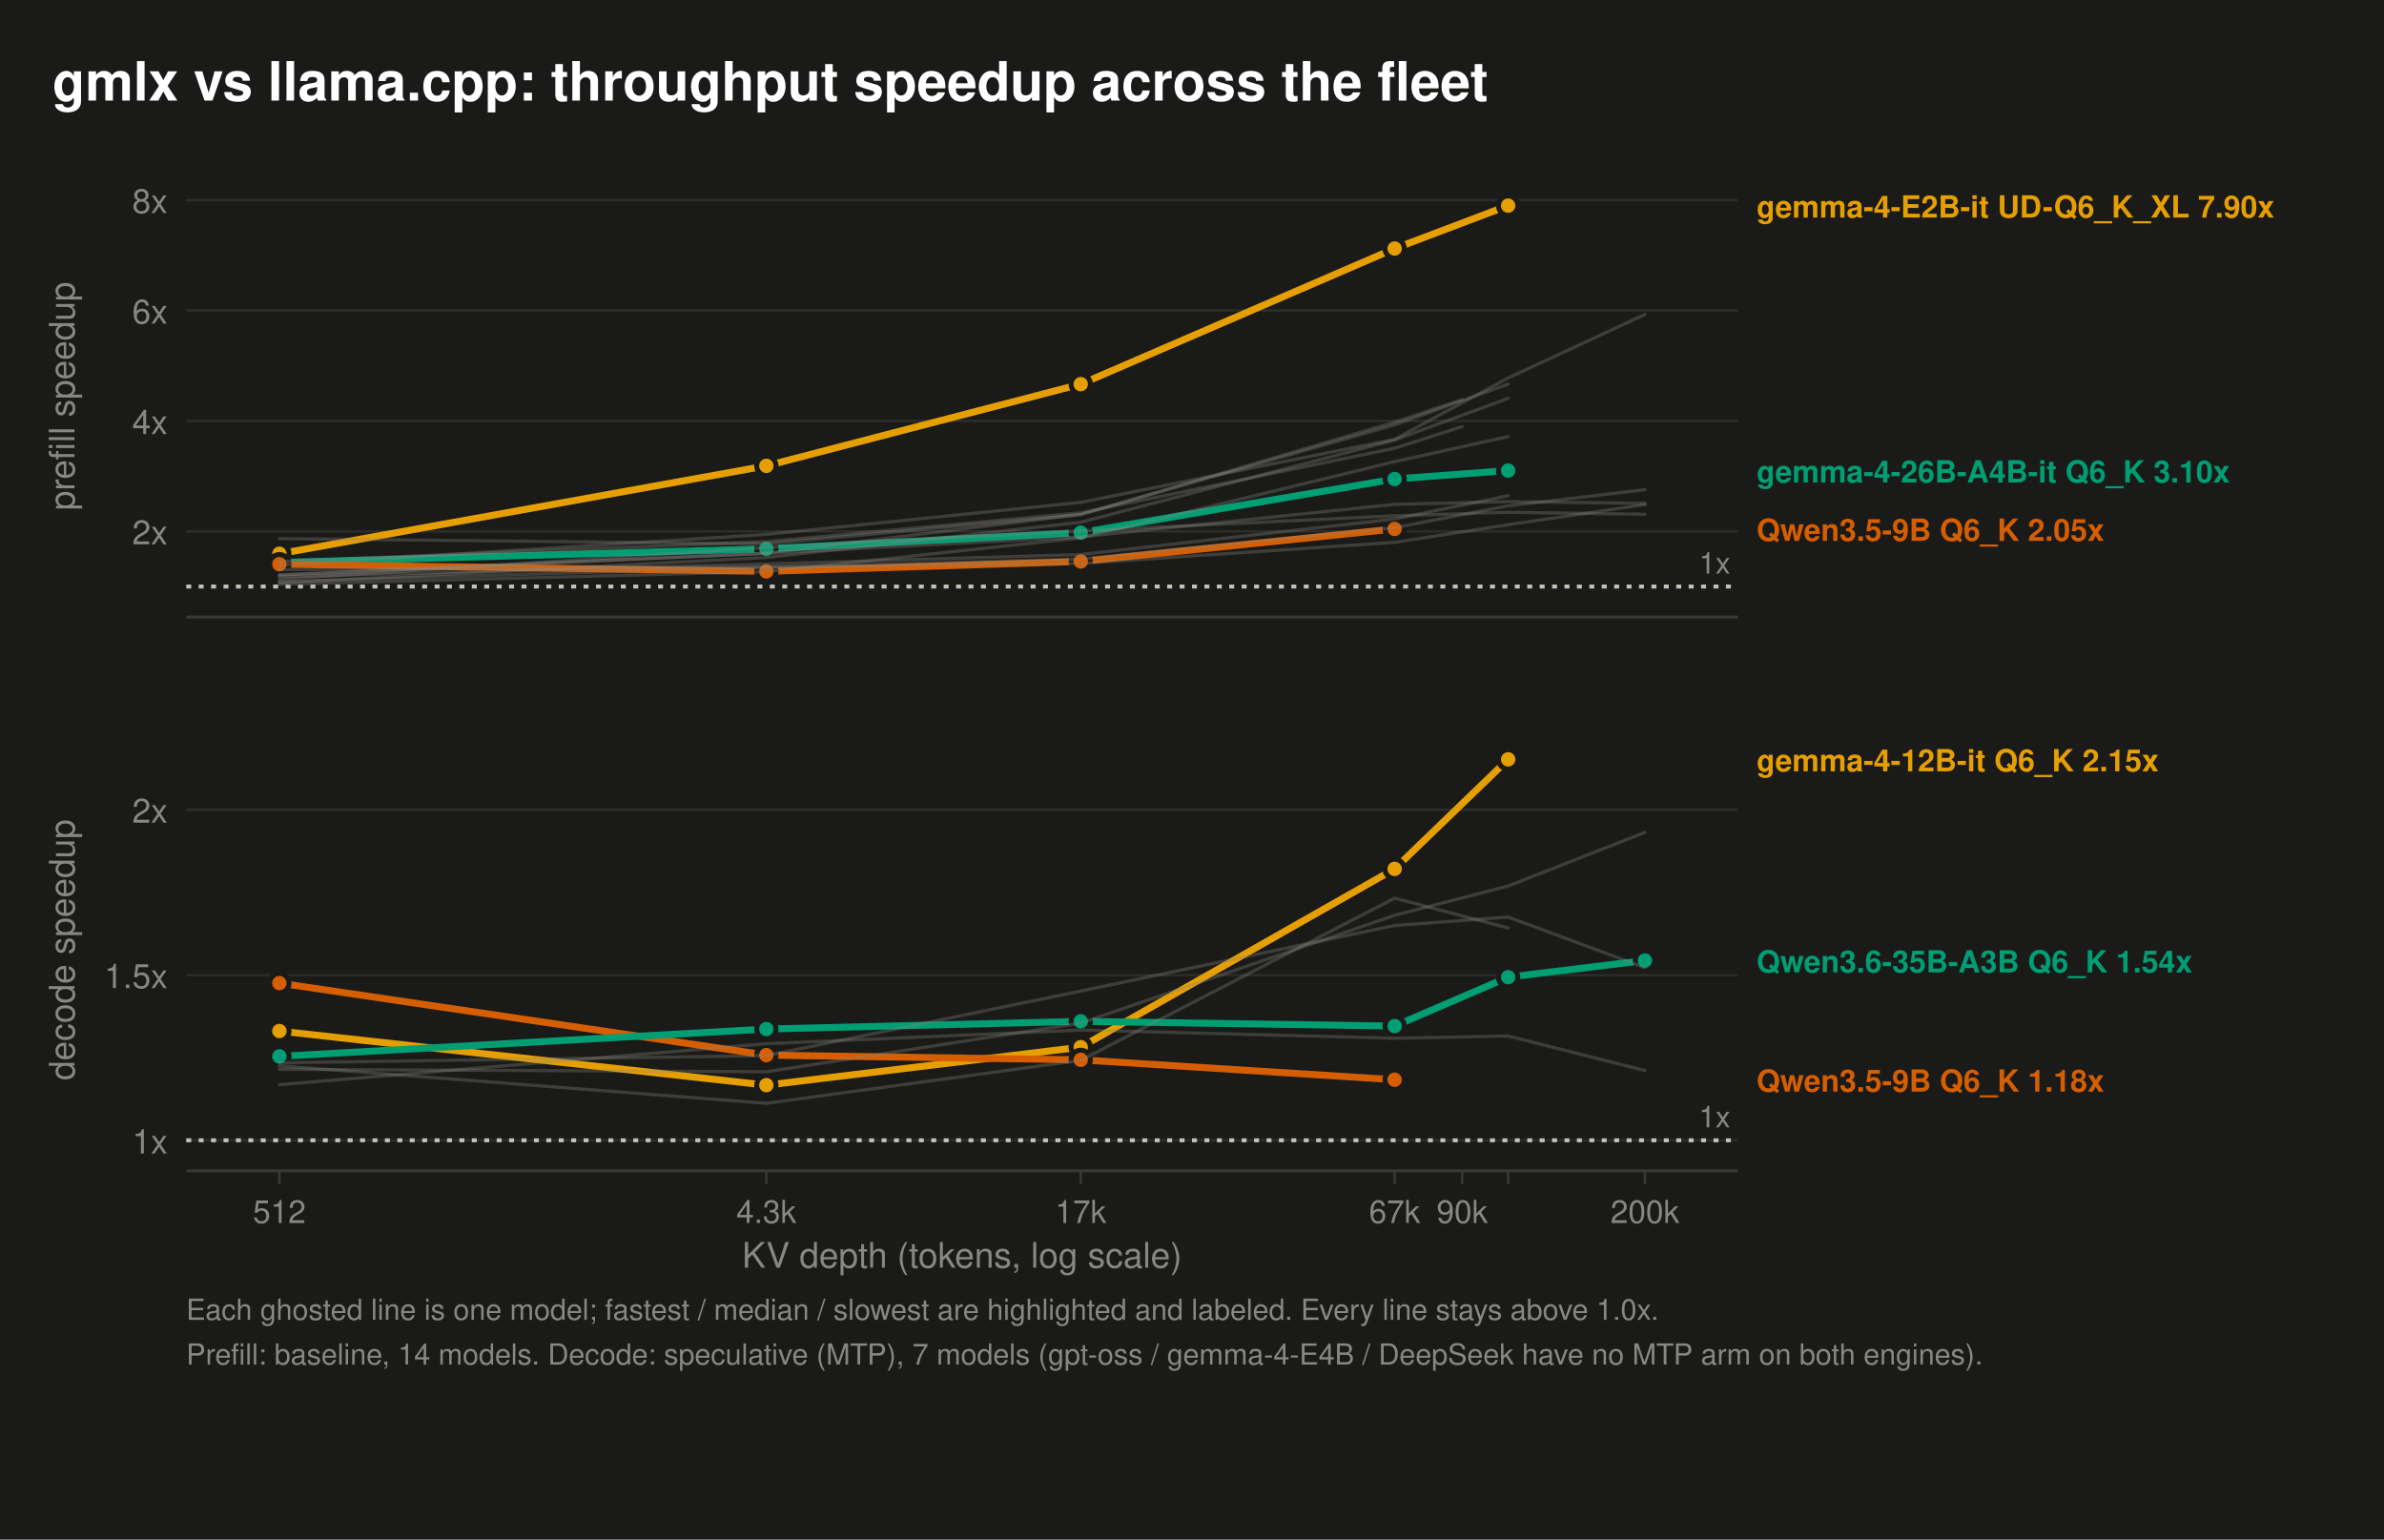
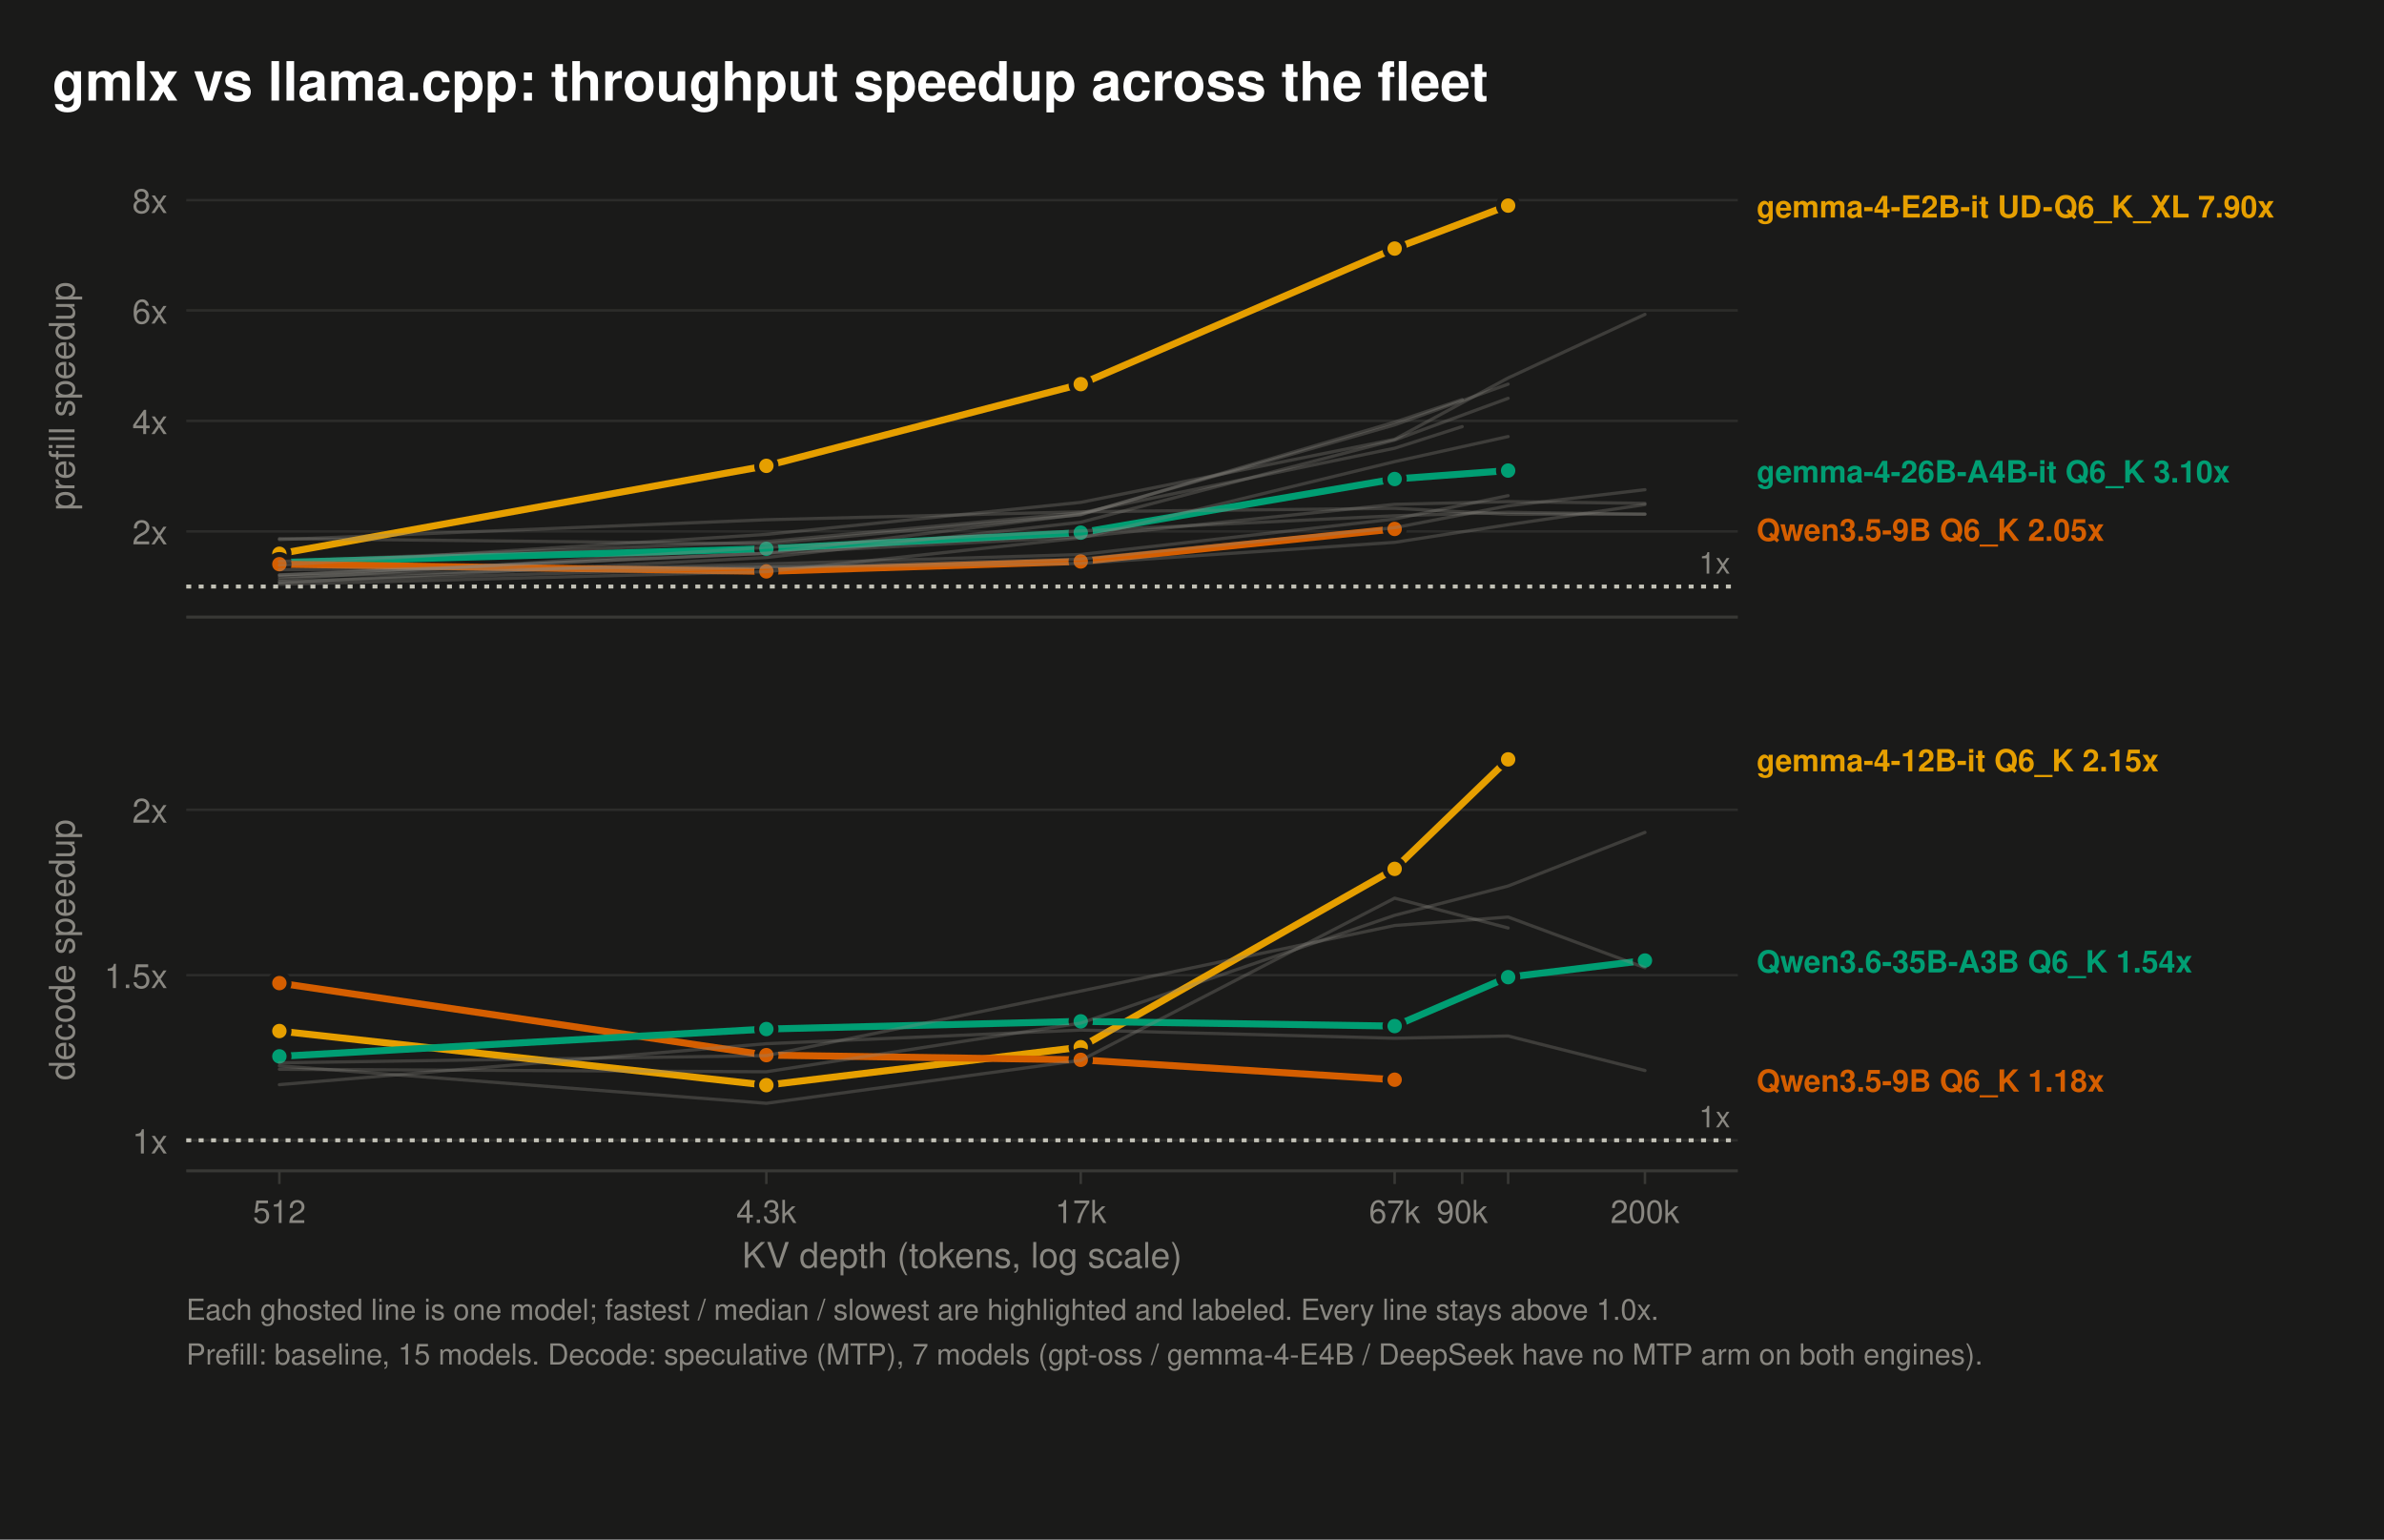
<svg xmlns="http://www.w3.org/2000/svg" width="960" height="620" viewBox="0 0 960 620" font-family="system-ui, -apple-system, 'Segoe UI', Helvetica, Arial, sans-serif">
  <rect x="0" y="0" width="960" height="620" fill="#1a1a19" />
  <text x="21.0" y="40.5" font-size="21.8" fill="#ffffff" font-weight="600">gmlx vs llama.cpp: throughput speedup across the fleet</text>
  <line x1="75.0" y1="214.0" x2="699.8" y2="214.0" stroke="#2c2c2a" stroke-width="1.0" />
  <text x="67.5" y="219.2" font-size="13.5" fill="#898781" text-anchor="end" style="font-variant-numeric: tabular-nums">2x</text>
  <line x1="75.0" y1="169.5" x2="699.8" y2="169.5" stroke="#2c2c2a" stroke-width="1.0" />
  <text x="67.5" y="174.8" font-size="13.5" fill="#898781" text-anchor="end" style="font-variant-numeric: tabular-nums">4x</text>
  <line x1="75.0" y1="125.0" x2="699.8" y2="125.0" stroke="#2c2c2a" stroke-width="1.0" />
  <text x="67.5" y="130.3" font-size="13.5" fill="#898781" text-anchor="end" style="font-variant-numeric: tabular-nums">6x</text>
  <line x1="75.0" y1="80.6" x2="699.8" y2="80.6" stroke="#2c2c2a" stroke-width="1.0" />
  <text x="67.5" y="85.8" font-size="13.5" fill="#898781" text-anchor="end" style="font-variant-numeric: tabular-nums">8x</text>
  <line x1="75.0" y1="248.5" x2="699.8" y2="248.5" stroke="#383835" stroke-width="1.2" />
  <line x1="75.0" y1="236.2" x2="699.8" y2="236.2" stroke="#c3c2b7" stroke-width="1.6" stroke-dasharray="2,3" />
  <text x="696.8" y="231.0" font-size="12.0" fill="#898781" text-anchor="end">1x</text>
  <line x1="112.5" y1="248.5" x2="112.5" y2="248.5" stroke="#383835" stroke-width="1.0" />
  <line x1="308.6" y1="248.5" x2="308.6" y2="248.5" stroke="#383835" stroke-width="1.0" />
  <line x1="435.2" y1="248.5" x2="435.2" y2="248.5" stroke="#383835" stroke-width="1.0" />
  <line x1="561.6" y1="248.5" x2="561.6" y2="248.5" stroke="#383835" stroke-width="1.0" />
  <line x1="588.8" y1="248.5" x2="588.8" y2="248.5" stroke="#383835" stroke-width="1.0" />
  <line x1="607.3" y1="248.5" x2="607.3" y2="248.5" stroke="#383835" stroke-width="1.0" />
  <line x1="662.4" y1="248.5" x2="662.4" y2="248.5" stroke="#383835" stroke-width="1.0" />
  <path d="M112.5,226.5 L308.6,221.0 L435.2,214.5 L561.6,192.9 L607.3,189.5" fill="none" stroke="#009e73" stroke-width="2.8" stroke-linejoin="round" stroke-linecap="round" />
  <circle cx="112.5" cy="226.5" r="3.9" fill="#009e73" stroke="#1a1a19" stroke-width="2.0" />
  <circle cx="308.6" cy="221.0" r="3.9" fill="#009e73" stroke="#1a1a19" stroke-width="2.0" />
  <circle cx="435.2" cy="214.5" r="3.9" fill="#009e73" stroke="#1a1a19" stroke-width="2.0" />
  <circle cx="561.6" cy="192.9" r="3.9" fill="#009e73" stroke="#1a1a19" stroke-width="2.0" />
  <circle cx="607.3" cy="189.5" r="3.9" fill="#009e73" stroke="#1a1a19" stroke-width="2.0" />
  <path d="M112.5,223.0 L308.6,187.6 L435.2,154.7 L561.6,100.1 L607.3,82.8" fill="none" stroke="#e69f00" stroke-width="2.8" stroke-linejoin="round" stroke-linecap="round" />
  <circle cx="112.5" cy="223.0" r="3.9" fill="#e69f00" stroke="#1a1a19" stroke-width="2.0" />
  <circle cx="308.6" cy="187.6" r="3.9" fill="#e69f00" stroke="#1a1a19" stroke-width="2.0" />
  <circle cx="435.2" cy="154.7" r="3.9" fill="#e69f00" stroke="#1a1a19" stroke-width="2.0" />
  <circle cx="561.6" cy="100.1" r="3.9" fill="#e69f00" stroke="#1a1a19" stroke-width="2.0" />
  <circle cx="607.3" cy="82.8" r="3.9" fill="#e69f00" stroke="#1a1a19" stroke-width="2.0" />
  <path d="M112.5,227.2 L308.6,230.1 L435.2,226.1 L561.6,213.0" fill="none" stroke="#d55e00" stroke-width="2.8" stroke-linejoin="round" stroke-linecap="round" />
  <circle cx="112.5" cy="227.2" r="3.9" fill="#d55e00" stroke="#1a1a19" stroke-width="2.0" />
  <circle cx="308.6" cy="230.1" r="3.9" fill="#d55e00" stroke="#1a1a19" stroke-width="2.0" />
  <circle cx="435.2" cy="226.1" r="3.9" fill="#d55e00" stroke="#1a1a19" stroke-width="2.0" />
  <circle cx="561.6" cy="213.0" r="3.9" fill="#d55e00" stroke="#1a1a19" stroke-width="2.0" />
  <path d="M112.5,231.6 L308.6,222.8 L435.2,207.1 L561.6,171.1 L607.3,154.7" fill="none" stroke="#898781" stroke-width="1.3" opacity="0.32" stroke-linejoin="round" stroke-linecap="round" />
  <path d="M112.5,235.3 L308.6,230.2 L435.2,216.6 L561.6,185.9 L607.3,175.8" fill="none" stroke="#898781" stroke-width="1.3" opacity="0.32" stroke-linejoin="round" stroke-linecap="round" />
+   <path d="M112.5,217.3 L308.6,209.3 L435.2,206.1 L561.6,204.7 L607.3,207.1 L662.4,207.0" fill="none" stroke="#898781" stroke-width="1.3" opacity="0.32" stroke-linejoin="round" stroke-linecap="round" />
  <path d="M112.5,232.3 L308.6,227.1 L435.2,223.3 L561.6,209.0 L607.3,199.6" fill="none" stroke="#898781" stroke-width="1.3" opacity="0.32" stroke-linejoin="round" stroke-linecap="round" />
  <path d="M112.5,229.4 L308.6,228.4 L435.2,225.1 L561.6,212.5 L607.3,203.7 L662.4,197.2" fill="none" stroke="#898781" stroke-width="1.3" opacity="0.32" stroke-linejoin="round" stroke-linecap="round" />
  <path d="M112.5,234.7 L308.6,224.5 L435.2,210.3 L561.6,177.2 L607.3,160.4" fill="none" stroke="#898781" stroke-width="1.3" opacity="0.32" stroke-linejoin="round" stroke-linecap="round" />
  <path d="M112.5,226.1 L308.6,218.1 L435.2,206.5 L561.6,180.5 L588.8,171.8" fill="none" stroke="#898781" stroke-width="1.3" opacity="0.32" stroke-linejoin="round" stroke-linecap="round" />
  <path d="M112.5,216.9 L308.6,219.0 L435.2,207.3 L561.6,170.0 L588.8,160.9" fill="none" stroke="#898781" stroke-width="1.3" opacity="0.32" stroke-linejoin="round" stroke-linecap="round" />
  <path d="M112.5,233.3 L308.6,220.4 L435.2,213.8 L561.6,207.7 L607.3,206.3 L662.4,207.1" fill="none" stroke="#898781" stroke-width="1.3" opacity="0.32" stroke-linejoin="round" stroke-linecap="round" />
  <path d="M112.5,234.2 L308.6,228.4 L435.2,226.9 L561.6,218.4 L607.3,211.3 L662.4,203.2" fill="none" stroke="#898781" stroke-width="1.3" opacity="0.32" stroke-linejoin="round" stroke-linecap="round" />
  <path d="M112.5,231.5 L308.6,222.8 L435.2,216.2 L561.6,203.1 L607.3,202.0 L662.4,202.7" fill="none" stroke="#898781" stroke-width="1.3" opacity="0.32" stroke-linejoin="round" stroke-linecap="round" />
  <path d="M112.5,227.6 L308.6,215.2 L435.2,202.3 L561.6,176.9 L607.3,152.2 L662.4,126.6" fill="none" stroke="#898781" stroke-width="1.3" opacity="0.32" stroke-linejoin="round" stroke-linecap="round" />
  <text x="30.0" y="159.5" font-size="14.2" fill="#898781" text-anchor="middle" transform="rotate(-90.0 30.0 159.5)">prefill speedup</text>
  <text x="707.3" y="87.6" font-size="12.3" fill="#e69f00" font-weight="600">gemma-4-E2B-it UD-Q6_K_XL 7.90x</text>
  <text x="707.3" y="194.3" font-size="12.3" fill="#009e73" font-weight="600">gemma-4-26B-A4B-it Q6_K 3.10x</text>
  <text x="707.3" y="217.8" font-size="12.3" fill="#d55e00" font-weight="600">Qwen3.5-9B Q6_K 2.05x</text>
  <line x1="75.0" y1="459.2" x2="699.8" y2="459.2" stroke="#2c2c2a" stroke-width="1.0" />
  <text x="67.5" y="464.5" font-size="13.5" fill="#898781" text-anchor="end" style="font-variant-numeric: tabular-nums">1x</text>
  <line x1="75.0" y1="392.7" x2="699.8" y2="392.7" stroke="#2c2c2a" stroke-width="1.0" />
  <text x="67.5" y="397.9" font-size="13.5" fill="#898781" text-anchor="end" style="font-variant-numeric: tabular-nums">1.5x</text>
  <line x1="75.0" y1="326.1" x2="699.8" y2="326.1" stroke="#2c2c2a" stroke-width="1.0" />
  <text x="67.5" y="331.3" font-size="13.5" fill="#898781" text-anchor="end" style="font-variant-numeric: tabular-nums">2x</text>
  <line x1="75.0" y1="471.5" x2="699.8" y2="471.5" stroke="#383835" stroke-width="1.2" />
  <line x1="75.0" y1="459.2" x2="699.8" y2="459.2" stroke="#c3c2b7" stroke-width="1.6" stroke-dasharray="2,3" />
  <text x="696.8" y="454.0" font-size="12.0" fill="#898781" text-anchor="end">1x</text>
  <line x1="112.5" y1="471.5" x2="112.5" y2="476.8" stroke="#383835" stroke-width="1.0" />
  <text x="112.5" y="492.5" font-size="12.8" fill="#898781" text-anchor="middle" style="font-variant-numeric: tabular-nums">512</text>
  <line x1="308.6" y1="471.5" x2="308.6" y2="476.8" stroke="#383835" stroke-width="1.0" />
  <text x="308.6" y="492.5" font-size="12.8" fill="#898781" text-anchor="middle" style="font-variant-numeric: tabular-nums">4.3k</text>
  <line x1="435.2" y1="471.5" x2="435.2" y2="476.8" stroke="#383835" stroke-width="1.0" />
  <text x="435.2" y="492.5" font-size="12.8" fill="#898781" text-anchor="middle" style="font-variant-numeric: tabular-nums">17k</text>
  <line x1="561.6" y1="471.5" x2="561.6" y2="476.8" stroke="#383835" stroke-width="1.0" />
  <text x="561.6" y="492.5" font-size="12.8" fill="#898781" text-anchor="middle" style="font-variant-numeric: tabular-nums">67k</text>
  <line x1="588.8" y1="471.5" x2="588.8" y2="476.8" stroke="#383835" stroke-width="1.0" />
  <text x="588.8" y="492.5" font-size="12.8" fill="#898781" text-anchor="middle" style="font-variant-numeric: tabular-nums">90k</text>
  <line x1="607.3" y1="471.5" x2="607.3" y2="476.8" stroke="#383835" stroke-width="1.0" />
  <line x1="662.4" y1="471.5" x2="662.4" y2="476.8" stroke="#383835" stroke-width="1.0" />
  <text x="662.4" y="492.5" font-size="12.8" fill="#898781" text-anchor="middle" style="font-variant-numeric: tabular-nums">200k</text>
  <path d="M112.5,415.2 L308.6,437.0 L435.2,421.7 L561.6,349.9 L607.3,305.8" fill="none" stroke="#e69f00" stroke-width="2.8" stroke-linejoin="round" stroke-linecap="round" />
  <circle cx="112.5" cy="415.2" r="3.9" fill="#e69f00" stroke="#1a1a19" stroke-width="2.0" />
  <circle cx="308.6" cy="437.0" r="3.9" fill="#e69f00" stroke="#1a1a19" stroke-width="2.0" />
  <circle cx="435.2" cy="421.7" r="3.9" fill="#e69f00" stroke="#1a1a19" stroke-width="2.0" />
  <circle cx="561.6" cy="349.9" r="3.9" fill="#e69f00" stroke="#1a1a19" stroke-width="2.0" />
  <circle cx="607.3" cy="305.8" r="3.9" fill="#e69f00" stroke="#1a1a19" stroke-width="2.0" />
  <path d="M112.5,395.9 L308.6,424.9 L435.2,426.8 L561.6,434.8" fill="none" stroke="#d55e00" stroke-width="2.8" stroke-linejoin="round" stroke-linecap="round" />
  <circle cx="112.5" cy="395.9" r="3.9" fill="#d55e00" stroke="#1a1a19" stroke-width="2.0" />
  <circle cx="308.6" cy="424.9" r="3.9" fill="#d55e00" stroke="#1a1a19" stroke-width="2.0" />
  <circle cx="435.2" cy="426.8" r="3.9" fill="#d55e00" stroke="#1a1a19" stroke-width="2.0" />
  <circle cx="561.6" cy="434.8" r="3.9" fill="#d55e00" stroke="#1a1a19" stroke-width="2.0" />
  <path d="M112.5,425.4 L308.6,414.4 L435.2,411.3 L561.6,413.2 L607.3,393.5 L662.4,386.8" fill="none" stroke="#009e73" stroke-width="2.8" stroke-linejoin="round" stroke-linecap="round" />
  <circle cx="112.5" cy="425.4" r="3.9" fill="#009e73" stroke="#1a1a19" stroke-width="2.0" />
  <circle cx="308.6" cy="414.4" r="3.9" fill="#009e73" stroke="#1a1a19" stroke-width="2.0" />
  <circle cx="435.2" cy="411.3" r="3.9" fill="#009e73" stroke="#1a1a19" stroke-width="2.0" />
  <circle cx="561.6" cy="413.2" r="3.9" fill="#009e73" stroke="#1a1a19" stroke-width="2.0" />
  <circle cx="607.3" cy="393.5" r="3.9" fill="#009e73" stroke="#1a1a19" stroke-width="2.0" />
  <circle cx="662.4" cy="386.8" r="3.9" fill="#009e73" stroke="#1a1a19" stroke-width="2.0" />
  <path d="M112.5,429.2 L308.6,444.3 L435.2,427.0 L561.6,361.7 L607.3,373.7" fill="none" stroke="#898781" stroke-width="1.3" opacity="0.32" stroke-linejoin="round" stroke-linecap="round" />
  <path d="M112.5,430.6 L308.6,431.6 L435.2,412.0 L561.6,368.6 L607.3,356.8 L662.4,335.2" fill="none" stroke="#898781" stroke-width="1.3" opacity="0.32" stroke-linejoin="round" stroke-linecap="round" />
  <path d="M112.5,428.0 L308.6,425.1 L435.2,399.1 L561.6,372.7 L607.3,369.3 L662.4,389.7" fill="none" stroke="#898781" stroke-width="1.3" opacity="0.32" stroke-linejoin="round" stroke-linecap="round" />
  <path d="M112.5,436.8 L308.6,420.3 L435.2,414.8 L561.6,418.1 L607.3,417.2 L662.4,431.1" fill="none" stroke="#898781" stroke-width="1.3" opacity="0.32" stroke-linejoin="round" stroke-linecap="round" />
  <text x="30.0" y="382.5" font-size="14.2" fill="#898781" text-anchor="middle" transform="rotate(-90.0 30.0 382.5)">decode speedup</text>
  <text x="707.3" y="310.6" font-size="12.3" fill="#e69f00" font-weight="600">gemma-4-12B-it Q6_K 2.15x</text>
  <text x="707.3" y="391.6" font-size="12.3" fill="#009e73" font-weight="600">Qwen3.6-35B-A3B Q6_K 1.54x</text>
  <text x="707.3" y="439.6" font-size="12.3" fill="#d55e00" font-weight="600">Qwen3.5-9B Q6_K 1.18x</text>
  <text x="387.4" y="510.5" font-size="14.2" fill="#898781" text-anchor="middle">KV depth (tokens, log scale)</text>
  <text x="75.0" y="531.5" font-size="11.7" fill="#898781">Each ghosted line is one model; fastest / median / slowest are highlighted and labeled. Every line stays above 1.0x.</text>
-   <text x="75.0" y="549.5" font-size="11.7" fill="#898781">Prefill: baseline, 14 models. Decode: speculative (MTP), 7 models (gpt-oss / gemma-4-E4B / DeepSeek have no MTP arm on both engines).</text>
+   <text x="75.0" y="549.5" font-size="11.7" fill="#898781">Prefill: baseline, 15 models. Decode: speculative (MTP), 7 models (gpt-oss / gemma-4-E4B / DeepSeek have no MTP arm on both engines).</text>
</svg>
